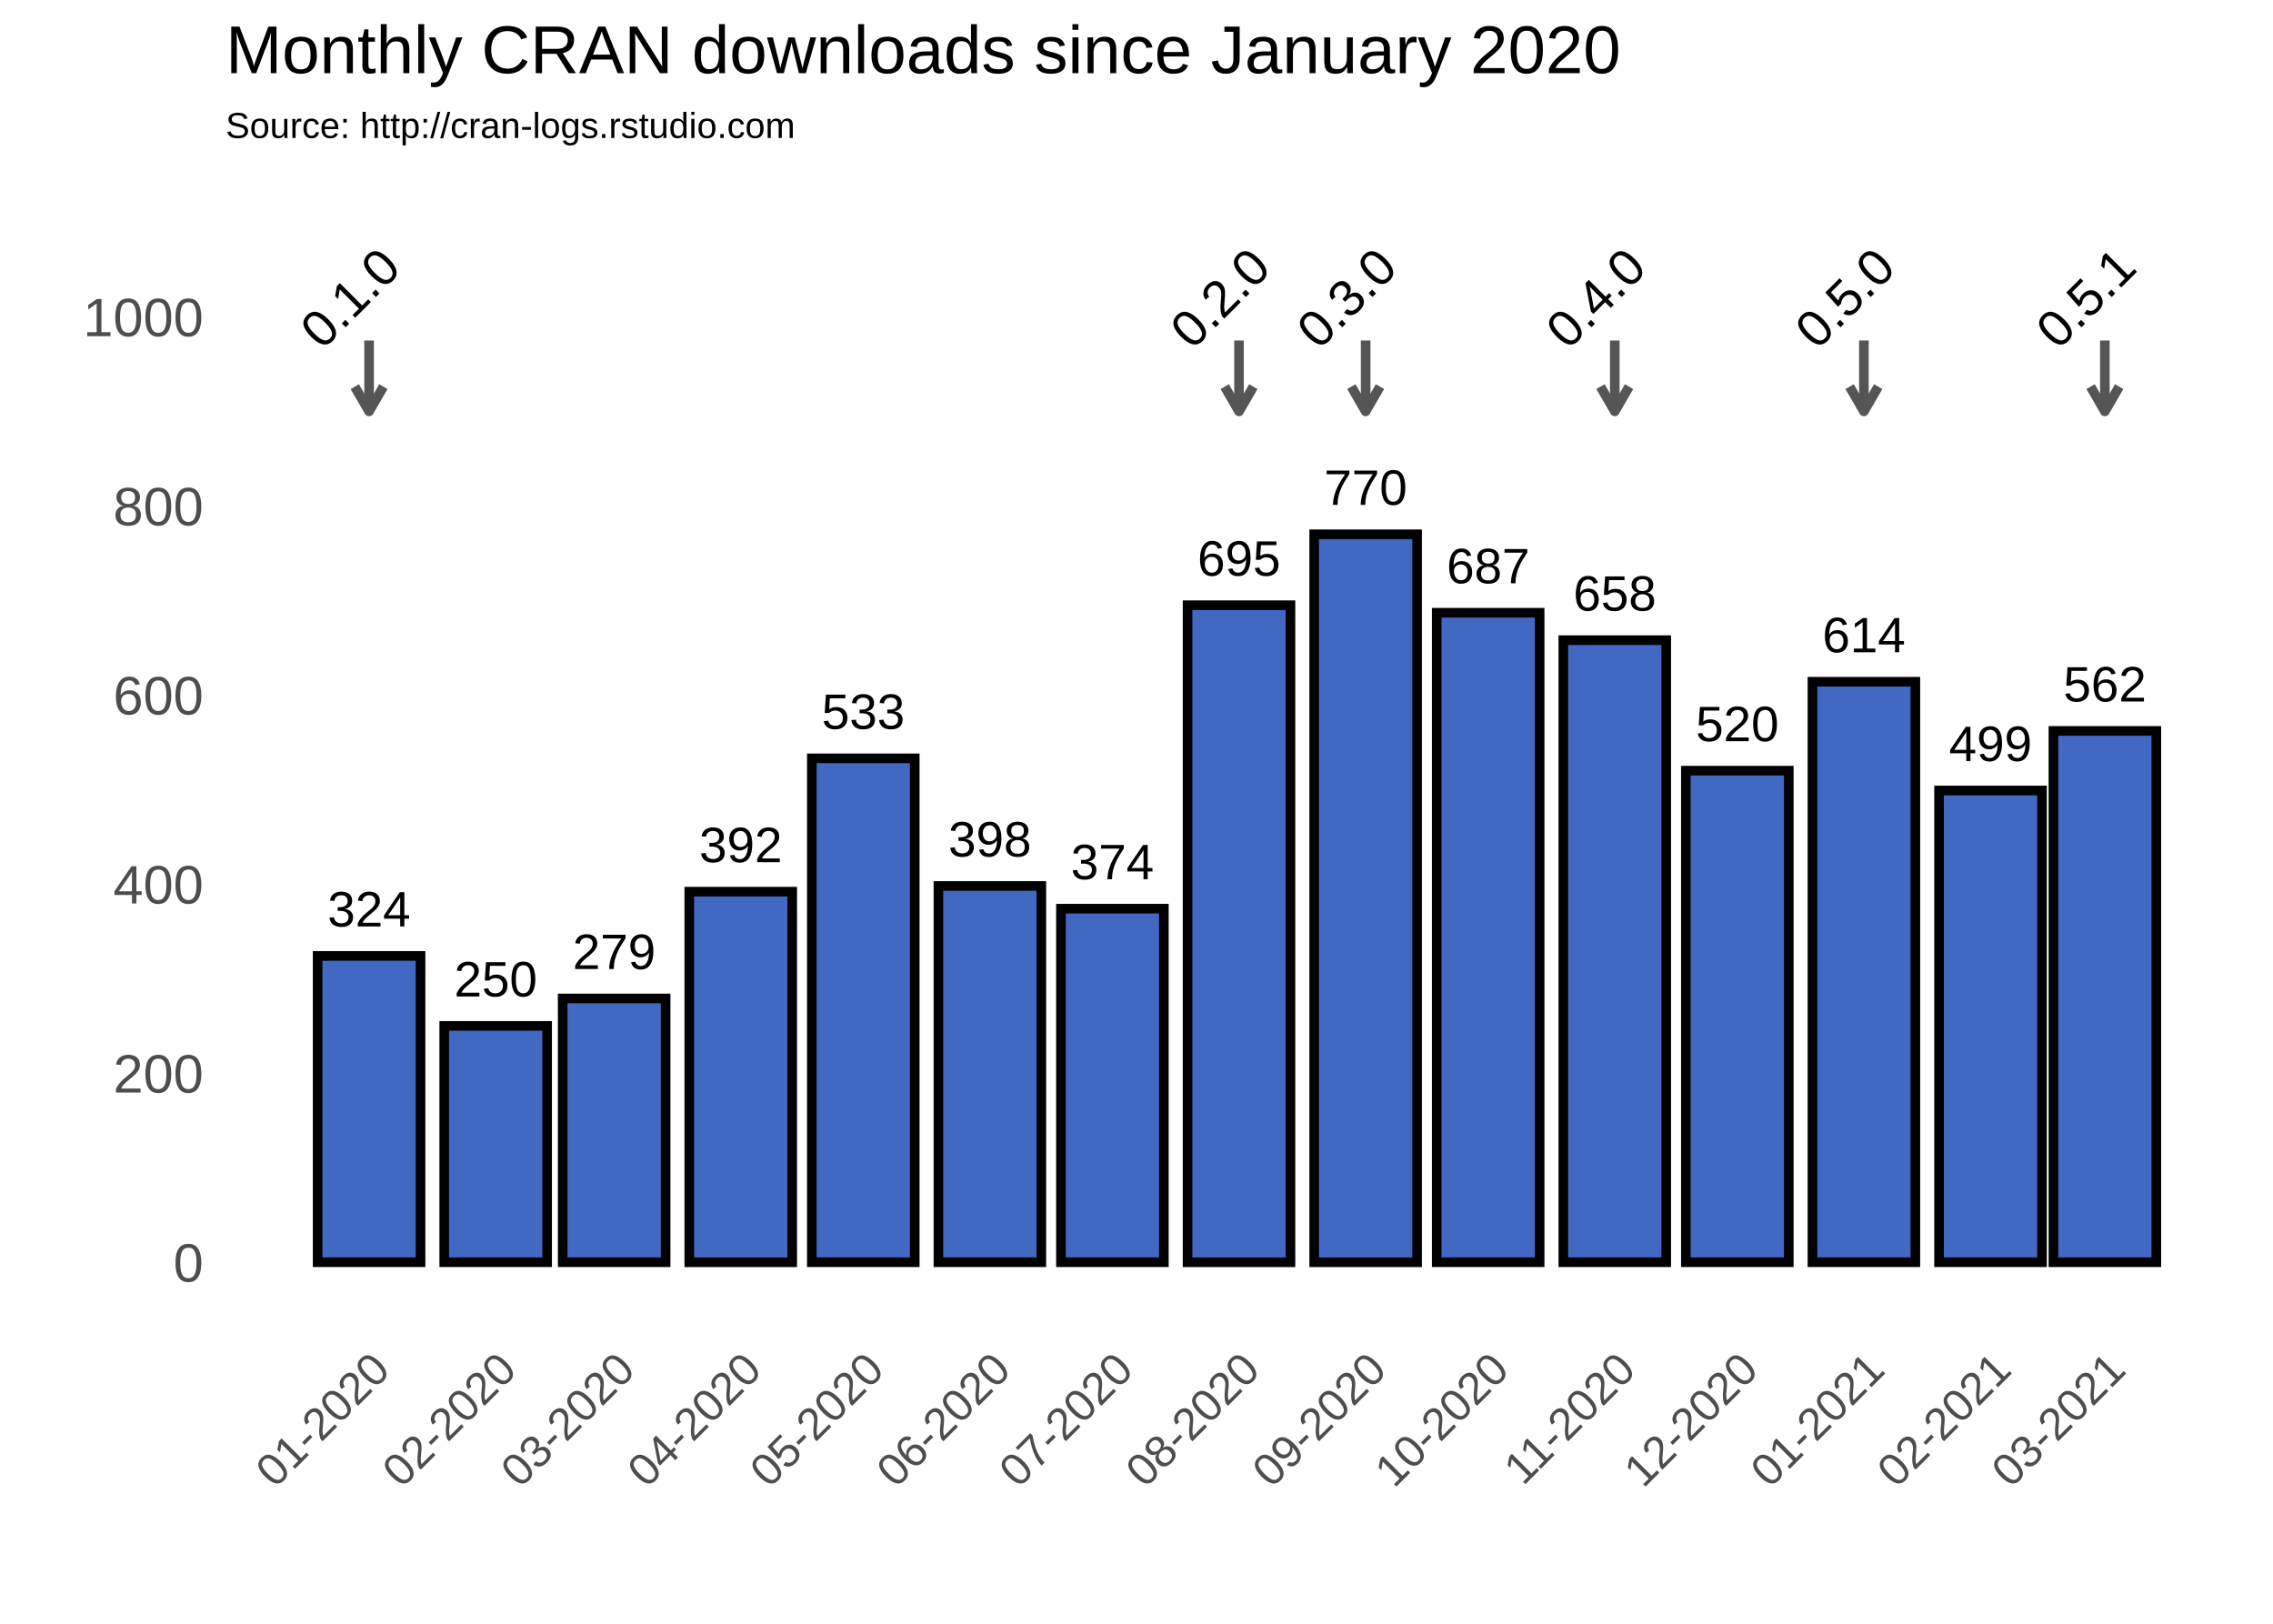
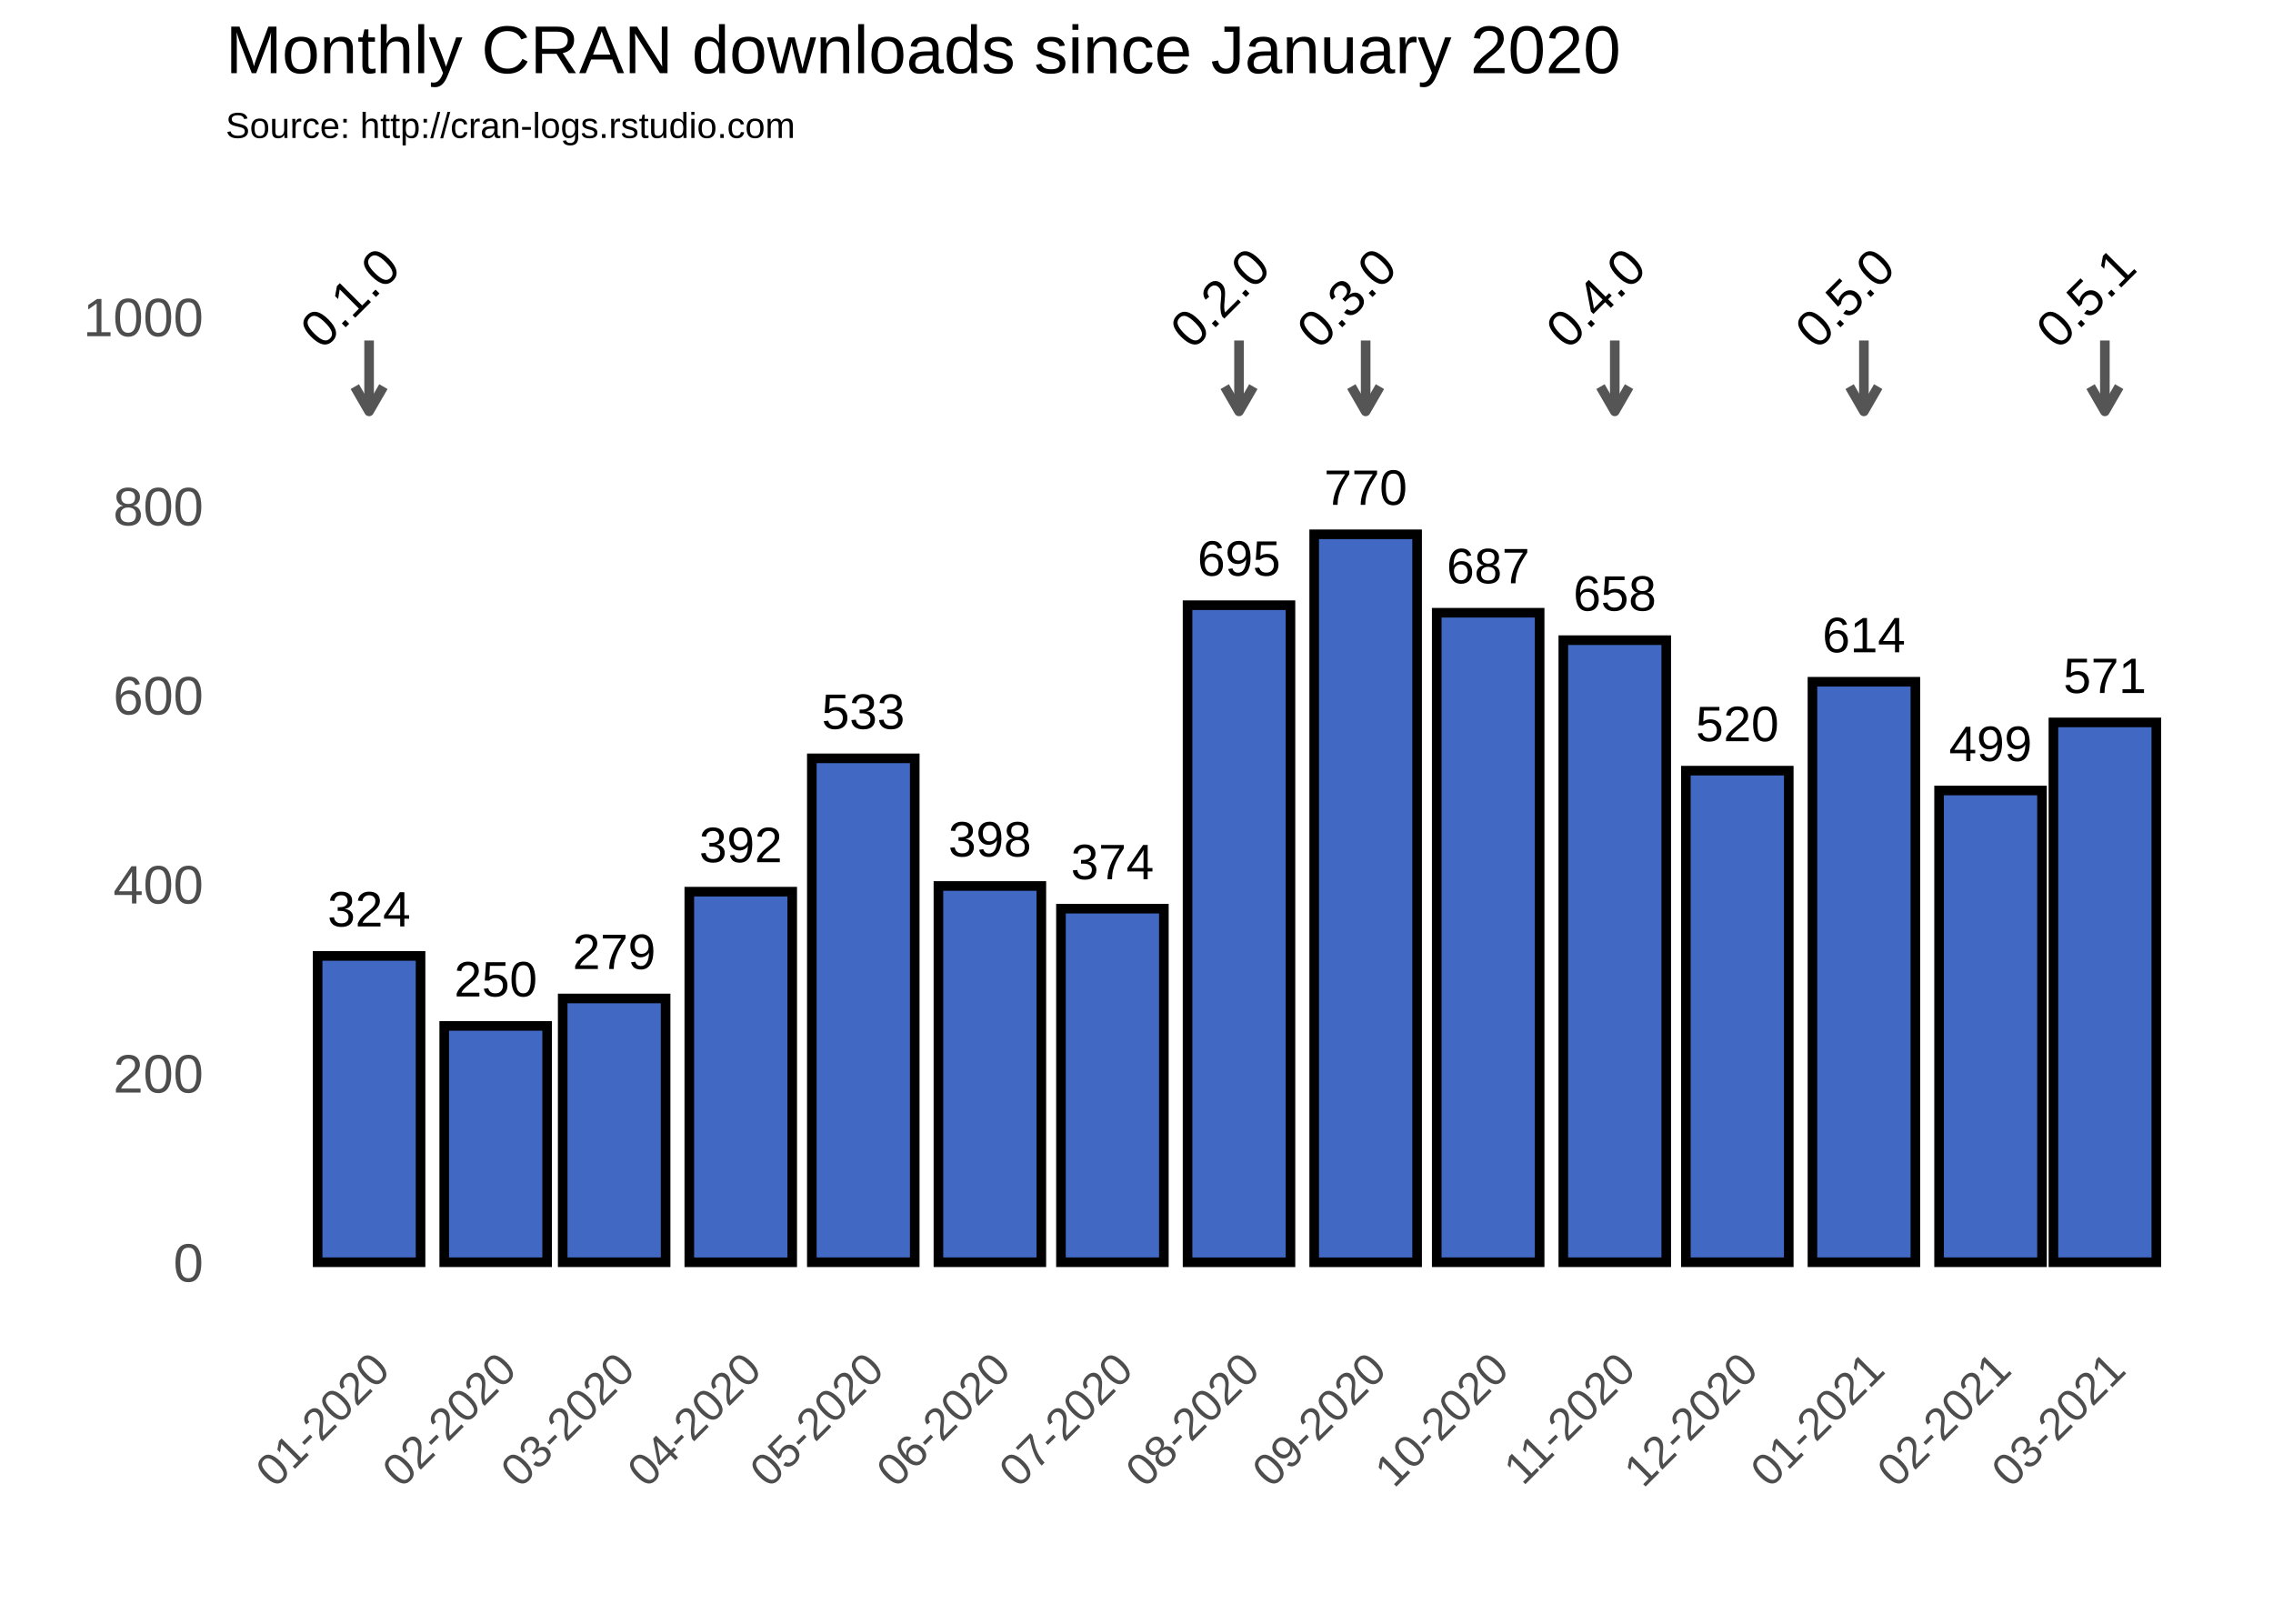
<svg xmlns="http://www.w3.org/2000/svg" class="svglite" width="504.00pt" height="360.00pt" viewBox="0 0 504.00 360.00">
  <defs>
    <style type="text/css">
    .svglite line, .svglite polyline, .svglite polygon, .svglite path, .svglite rect, .svglite circle {
      fill: none;
      stroke: #000000;
      stroke-linecap: round;
      stroke-linejoin: round;
      stroke-miterlimit: 10.00;
    }
  </style>
  </defs>
  <rect width="100%" height="100%" style="stroke: none; fill: #FFFFFF;" />
  <defs>
    <clipPath id="cpMC4wMHw1MDQuMDB8MC4wMHwzNjAuMDA=">
      <rect x="0.00" y="0.00" width="504.00" height="360.00" />
    </clipPath>
  </defs>
  <g clip-path="url(#cpMC4wMHw1MDQuMDB8MC4wMHwzNjAuMDA=)">
    <rect x="0.00" y="0.00" width="504.00" height="360.00" style="stroke-width: 1.07; stroke: #FFFFFF; fill: #FFFFFF;" />
  </g>
  <defs>
    <clipPath id="cpNTAuMDR8NDk4LjUyfDM3Ljc2fDI5MS4zOA==">
      <rect x="50.04" y="37.76" width="448.48" height="253.62" />
    </clipPath>
  </defs>
  <g clip-path="url(#cpNTAuMDR8NDk4LjUyfDM3Ljc2fDI5MS4zOA==)">
    <polyline points="50.04,258.89 498.52,258.89 " style="stroke-width: 0.53; stroke: #FFFFFF; stroke-linecap: butt;" />
    <polyline points="50.04,216.97 498.52,216.97 " style="stroke-width: 0.53; stroke: #FFFFFF; stroke-linecap: butt;" />
    <polyline points="50.04,175.05 498.52,175.05 " style="stroke-width: 0.53; stroke: #FFFFFF; stroke-linecap: butt;" />
    <polyline points="50.04,133.13 498.52,133.13 " style="stroke-width: 0.53; stroke: #FFFFFF; stroke-linecap: butt;" />
    <polyline points="50.04,91.21 498.52,91.21 " style="stroke-width: 0.53; stroke: #FFFFFF; stroke-linecap: butt;" />
    <polyline points="50.04,49.29 498.52,49.29 " style="stroke-width: 0.53; stroke: #FFFFFF; stroke-linecap: butt;" />
    <polyline points="53.77,291.38 53.77,37.76 " style="stroke-width: 0.53; stroke: #FFFFFF; stroke-linecap: butt;" />
    <polyline points="67.80,291.38 67.80,37.76 " style="stroke-width: 0.53; stroke: #FFFFFF; stroke-linecap: butt;" />
    <polyline points="95.88,291.38 95.88,37.76 " style="stroke-width: 0.53; stroke: #FFFFFF; stroke-linecap: butt;" />
    <polyline points="123.04,291.38 123.04,37.76 " style="stroke-width: 0.53; stroke: #FFFFFF; stroke-linecap: butt;" />
    <polyline points="150.21,291.38 150.21,37.76 " style="stroke-width: 0.53; stroke: #FFFFFF; stroke-linecap: butt;" />
    <polyline points="177.83,291.38 177.83,37.76 " style="stroke-width: 0.53; stroke: #FFFFFF; stroke-linecap: butt;" />
    <polyline points="205.46,291.38 205.46,37.76 " style="stroke-width: 0.53; stroke: #FFFFFF; stroke-linecap: butt;" />
    <polyline points="233.08,291.38 233.08,37.76 " style="stroke-width: 0.53; stroke: #FFFFFF; stroke-linecap: butt;" />
    <polyline points="260.70,291.38 260.70,37.76 " style="stroke-width: 0.53; stroke: #FFFFFF; stroke-linecap: butt;" />
    <polyline points="288.77,291.38 288.77,37.76 " style="stroke-width: 0.53; stroke: #FFFFFF; stroke-linecap: butt;" />
    <polyline points="316.39,291.38 316.39,37.76 " style="stroke-width: 0.53; stroke: #FFFFFF; stroke-linecap: butt;" />
    <polyline points="344.01,291.38 344.01,37.76 " style="stroke-width: 0.53; stroke: #FFFFFF; stroke-linecap: butt;" />
    <polyline points="371.64,291.38 371.64,37.76 " style="stroke-width: 0.53; stroke: #FFFFFF; stroke-linecap: butt;" />
    <polyline points="399.26,291.38 399.26,37.76 " style="stroke-width: 0.53; stroke: #FFFFFF; stroke-linecap: butt;" />
    <polyline points="427.33,291.38 427.33,37.76 " style="stroke-width: 0.53; stroke: #FFFFFF; stroke-linecap: butt;" />
    <polyline points="454.05,291.38 454.05,37.76 " style="stroke-width: 0.53; stroke: #FFFFFF; stroke-linecap: butt;" />
    <polyline points="480.76,291.38 480.76,37.76 " style="stroke-width: 0.53; stroke: #FFFFFF; stroke-linecap: butt;" />
    <polyline points="494.80,291.38 494.80,37.76 " style="stroke-width: 0.53; stroke: #FFFFFF; stroke-linecap: butt;" />
    <polyline points="50.04,279.85 498.52,279.85 " style="stroke-width: 1.07; stroke: #FFFFFF; stroke-linecap: butt;" />
    <polyline points="50.04,237.93 498.52,237.93 " style="stroke-width: 1.07; stroke: #FFFFFF; stroke-linecap: butt;" />
    <polyline points="50.04,196.01 498.52,196.01 " style="stroke-width: 1.07; stroke: #FFFFFF; stroke-linecap: butt;" />
    <polyline points="50.04,154.09 498.52,154.09 " style="stroke-width: 1.07; stroke: #FFFFFF; stroke-linecap: butt;" />
    <polyline points="50.04,112.17 498.52,112.17 " style="stroke-width: 1.07; stroke: #FFFFFF; stroke-linecap: butt;" />
    <polyline points="50.04,70.25 498.52,70.25 " style="stroke-width: 1.07; stroke: #FFFFFF; stroke-linecap: butt;" />
    <polyline points="81.84,291.38 81.84,37.76 " style="stroke-width: 1.07; stroke: #FFFFFF; stroke-linecap: butt;" />
    <polyline points="109.91,291.38 109.91,37.76 " style="stroke-width: 1.07; stroke: #FFFFFF; stroke-linecap: butt;" />
    <polyline points="136.18,291.38 136.18,37.76 " style="stroke-width: 1.07; stroke: #FFFFFF; stroke-linecap: butt;" />
    <polyline points="164.25,291.38 164.25,37.76 " style="stroke-width: 1.07; stroke: #FFFFFF; stroke-linecap: butt;" />
    <polyline points="191.42,291.38 191.42,37.76 " style="stroke-width: 1.07; stroke: #FFFFFF; stroke-linecap: butt;" />
    <polyline points="219.49,291.38 219.49,37.76 " style="stroke-width: 1.07; stroke: #FFFFFF; stroke-linecap: butt;" />
    <polyline points="246.66,291.38 246.66,37.76 " style="stroke-width: 1.07; stroke: #FFFFFF; stroke-linecap: butt;" />
    <polyline points="274.73,291.38 274.73,37.76 " style="stroke-width: 1.07; stroke: #FFFFFF; stroke-linecap: butt;" />
    <polyline points="302.81,291.38 302.81,37.76 " style="stroke-width: 1.07; stroke: #FFFFFF; stroke-linecap: butt;" />
    <polyline points="329.98,291.38 329.98,37.76 " style="stroke-width: 1.07; stroke: #FFFFFF; stroke-linecap: butt;" />
    <polyline points="358.05,291.38 358.05,37.76 " style="stroke-width: 1.07; stroke: #FFFFFF; stroke-linecap: butt;" />
    <polyline points="385.22,291.38 385.22,37.76 " style="stroke-width: 1.07; stroke: #FFFFFF; stroke-linecap: butt;" />
    <polyline points="413.29,291.38 413.29,37.76 " style="stroke-width: 1.07; stroke: #FFFFFF; stroke-linecap: butt;" />
    <polyline points="441.37,291.38 441.37,37.76 " style="stroke-width: 1.07; stroke: #FFFFFF; stroke-linecap: butt;" />
    <polyline points="466.72,291.38 466.72,37.76 " style="stroke-width: 1.07; stroke: #FFFFFF; stroke-linecap: butt;" />
    <rect x="70.43" y="211.94" width="22.82" height="67.91" style="stroke-width: 2.13; stroke-linecap: square; stroke-linejoin: miter; fill: #4168C3;" />
    <rect x="98.50" y="227.45" width="22.82" height="52.40" style="stroke-width: 2.13; stroke-linecap: square; stroke-linejoin: miter; fill: #4168C3;" />
    <rect x="124.77" y="221.37" width="22.82" height="58.48" style="stroke-width: 2.13; stroke-linecap: square; stroke-linejoin: miter; fill: #4168C3;" />
    <rect x="152.84" y="197.69" width="22.82" height="82.17" style="stroke-width: 2.13; stroke-linecap: square; stroke-linejoin: miter; fill: #4168C3;" />
    <rect x="180.01" y="168.13" width="22.82" height="111.72" style="stroke-width: 2.13; stroke-linecap: square; stroke-linejoin: miter; fill: #4168C3;" />
    <rect x="208.08" y="196.43" width="22.82" height="83.42" style="stroke-width: 2.13; stroke-linecap: square; stroke-linejoin: miter; fill: #4168C3;" />
    <rect x="235.25" y="201.46" width="22.82" height="78.39" style="stroke-width: 2.13; stroke-linecap: square; stroke-linejoin: miter; fill: #4168C3;" />
    <rect x="263.32" y="134.18" width="22.82" height="145.68" style="stroke-width: 2.13; stroke-linecap: square; stroke-linejoin: miter; fill: #4168C3;" />
    <rect x="291.40" y="118.46" width="22.82" height="161.40" style="stroke-width: 2.13; stroke-linecap: square; stroke-linejoin: miter; fill: #4168C3;" />
    <rect x="318.57" y="135.85" width="22.82" height="144.00" style="stroke-width: 2.13; stroke-linecap: square; stroke-linejoin: miter; fill: #4168C3;" />
    <rect x="346.64" y="141.93" width="22.82" height="137.92" style="stroke-width: 2.13; stroke-linecap: square; stroke-linejoin: miter; fill: #4168C3;" />
    <rect x="373.81" y="170.86" width="22.82" height="108.99" style="stroke-width: 2.13; stroke-linecap: square; stroke-linejoin: miter; fill: #4168C3;" />
    <rect x="401.88" y="151.15" width="22.82" height="128.70" style="stroke-width: 2.13; stroke-linecap: square; stroke-linejoin: miter; fill: #4168C3;" />
    <rect x="429.96" y="175.26" width="22.82" height="104.59" style="stroke-width: 2.13; stroke-linecap: square; stroke-linejoin: miter; fill: #4168C3;" />
-     <rect x="455.31" y="162.05" width="22.82" height="117.80" style="stroke-width: 2.13; stroke-linecap: square; stroke-linejoin: miter; fill: #4168C3;" />
+     <rect x="455.31" y="160.17" width="22.82" height="119.68" style="stroke-width: 2.13; stroke-linecap: square; stroke-linejoin: miter; fill: #4168C3;" />
    <text x="81.84" y="205.41" text-anchor="middle" style="font-size: 11.04px; font-family: Arial;" textLength="18.40px" lengthAdjust="spacingAndGlyphs">324</text>
    <text x="109.91" y="220.92" text-anchor="middle" style="font-size: 11.04px; font-family: Arial;" textLength="18.40px" lengthAdjust="spacingAndGlyphs">250</text>
    <text x="136.18" y="214.84" text-anchor="middle" style="font-size: 11.04px; font-family: Arial;" textLength="18.40px" lengthAdjust="spacingAndGlyphs">279</text>
    <text x="164.25" y="191.16" text-anchor="middle" style="font-size: 11.04px; font-family: Arial;" textLength="18.40px" lengthAdjust="spacingAndGlyphs">392</text>
    <text x="191.42" y="161.60" text-anchor="middle" style="font-size: 11.04px; font-family: Arial;" textLength="18.40px" lengthAdjust="spacingAndGlyphs">533</text>
    <text x="219.49" y="189.90" text-anchor="middle" style="font-size: 11.04px; font-family: Arial;" textLength="18.40px" lengthAdjust="spacingAndGlyphs">398</text>
    <text x="246.66" y="194.93" text-anchor="middle" style="font-size: 11.04px; font-family: Arial;" textLength="18.40px" lengthAdjust="spacingAndGlyphs">374</text>
    <text x="274.73" y="127.64" text-anchor="middle" style="font-size: 11.04px; font-family: Arial;" textLength="18.40px" lengthAdjust="spacingAndGlyphs">695</text>
    <text x="302.81" y="111.92" text-anchor="middle" style="font-size: 11.04px; font-family: Arial;" textLength="18.40px" lengthAdjust="spacingAndGlyphs">770</text>
    <text x="329.98" y="129.32" text-anchor="middle" style="font-size: 11.04px; font-family: Arial;" textLength="18.40px" lengthAdjust="spacingAndGlyphs">687</text>
    <text x="358.05" y="135.40" text-anchor="middle" style="font-size: 11.04px; font-family: Arial;" textLength="18.40px" lengthAdjust="spacingAndGlyphs">658</text>
    <text x="385.22" y="164.33" text-anchor="middle" style="font-size: 11.04px; font-family: Arial;" textLength="18.40px" lengthAdjust="spacingAndGlyphs">520</text>
    <text x="413.29" y="144.62" text-anchor="middle" style="font-size: 11.04px; font-family: Arial;" textLength="18.40px" lengthAdjust="spacingAndGlyphs">614</text>
    <text x="441.37" y="168.73" text-anchor="middle" style="font-size: 11.04px; font-family: Arial;" textLength="18.40px" lengthAdjust="spacingAndGlyphs">499</text>
-     <text x="466.72" y="155.52" text-anchor="middle" style="font-size: 11.04px; font-family: Arial;" textLength="18.40px" lengthAdjust="spacingAndGlyphs">562</text>
+     <text x="466.72" y="153.64" text-anchor="middle" style="font-size: 11.04px; font-family: Arial;" textLength="18.40px" lengthAdjust="spacingAndGlyphs">571</text>
    <line x1="81.84" y1="75.49" x2="81.84" y2="91.21" style="stroke-width: 2.13; stroke: #555555; stroke-linecap: butt;" />
    <polyline points="78.67,85.72 81.84,91.21 85.01,85.72 " style="stroke-width: 2.13; stroke: #555555; stroke-linecap: butt;" />
    <line x1="274.73" y1="75.49" x2="274.73" y2="91.21" style="stroke-width: 2.13; stroke: #555555; stroke-linecap: butt;" />
    <polyline points="271.56,85.72 274.73,91.21 277.91,85.72 " style="stroke-width: 2.13; stroke: #555555; stroke-linecap: butt;" />
    <line x1="302.81" y1="75.49" x2="302.81" y2="91.21" style="stroke-width: 2.13; stroke: #555555; stroke-linecap: butt;" />
    <polyline points="299.64,85.72 302.81,91.21 305.98,85.72 " style="stroke-width: 2.13; stroke: #555555; stroke-linecap: butt;" />
    <line x1="358.05" y1="75.49" x2="358.05" y2="91.21" style="stroke-width: 2.13; stroke: #555555; stroke-linecap: butt;" />
    <polyline points="354.88,85.72 358.05,91.21 361.22,85.72 " style="stroke-width: 2.13; stroke: #555555; stroke-linecap: butt;" />
    <line x1="413.29" y1="75.49" x2="413.29" y2="91.21" style="stroke-width: 2.13; stroke: #555555; stroke-linecap: butt;" />
    <polyline points="410.12,85.72 413.29,91.21 416.46,85.72 " style="stroke-width: 2.13; stroke: #555555; stroke-linecap: butt;" />
    <line x1="466.72" y1="75.49" x2="466.72" y2="91.21" style="stroke-width: 2.13; stroke: #555555; stroke-linecap: butt;" />
    <polyline points="463.55,85.72 466.72,91.21 469.89,85.72 " style="stroke-width: 2.13; stroke: #555555; stroke-linecap: butt;" />
    <text transform="translate(80.40,68.81) rotate(-45)" text-anchor="middle" style="font-size: 11.38px; font-family: Arial;" textLength="25.31px" lengthAdjust="spacingAndGlyphs">0.1.0</text>
    <text transform="translate(273.30,68.81) rotate(-45)" text-anchor="middle" style="font-size: 11.38px; font-family: Arial;" textLength="25.31px" lengthAdjust="spacingAndGlyphs">0.2.0</text>
    <text transform="translate(301.37,68.81) rotate(-45)" text-anchor="middle" style="font-size: 11.38px; font-family: Arial;" textLength="25.31px" lengthAdjust="spacingAndGlyphs">0.3.0</text>
    <text transform="translate(356.61,68.81) rotate(-45)" text-anchor="middle" style="font-size: 11.38px; font-family: Arial;" textLength="25.31px" lengthAdjust="spacingAndGlyphs">0.4.0</text>
    <text transform="translate(411.85,68.81) rotate(-45)" text-anchor="middle" style="font-size: 11.38px; font-family: Arial;" textLength="25.31px" lengthAdjust="spacingAndGlyphs">0.5.0</text>
    <text transform="translate(465.28,68.81) rotate(-45)" text-anchor="middle" style="font-size: 11.38px; font-family: Arial;" textLength="25.31px" lengthAdjust="spacingAndGlyphs">0.5.1</text>
  </g>
  <g clip-path="url(#cpMC4wMHw1MDQuMDB8MC4wMHwzNjAuMDA=)">
    <text x="45.11" y="284.15" text-anchor="end" style="font-size: 12.00px; fill: #4D4D4D; font-family: Arial;" textLength="6.67px" lengthAdjust="spacingAndGlyphs">0</text>
    <text x="45.11" y="242.23" text-anchor="end" style="font-size: 12.00px; fill: #4D4D4D; font-family: Arial;" textLength="20.02px" lengthAdjust="spacingAndGlyphs">200</text>
    <text x="45.11" y="200.31" text-anchor="end" style="font-size: 12.00px; fill: #4D4D4D; font-family: Arial;" textLength="20.02px" lengthAdjust="spacingAndGlyphs">400</text>
    <text x="45.11" y="158.39" text-anchor="end" style="font-size: 12.00px; fill: #4D4D4D; font-family: Arial;" textLength="20.02px" lengthAdjust="spacingAndGlyphs">600</text>
    <text x="45.11" y="116.47" text-anchor="end" style="font-size: 12.00px; fill: #4D4D4D; font-family: Arial;" textLength="20.02px" lengthAdjust="spacingAndGlyphs">800</text>
    <text x="45.11" y="74.54" text-anchor="end" style="font-size: 12.00px; fill: #4D4D4D; font-family: Arial;" textLength="26.70px" lengthAdjust="spacingAndGlyphs">1000</text>
    <text transform="translate(86.91,304.17) rotate(-45)" text-anchor="end" style="font-size: 10.00px; fill: #4D4D4D; font-family: Arial;" textLength="36.73px" lengthAdjust="spacingAndGlyphs">01-2020</text>
    <text transform="translate(114.98,304.17) rotate(-45)" text-anchor="end" style="font-size: 10.00px; fill: #4D4D4D; font-family: Arial;" textLength="36.73px" lengthAdjust="spacingAndGlyphs">02-2020</text>
    <text transform="translate(141.24,304.17) rotate(-45)" text-anchor="end" style="font-size: 10.00px; fill: #4D4D4D; font-family: Arial;" textLength="36.73px" lengthAdjust="spacingAndGlyphs">03-2020</text>
    <text transform="translate(169.32,304.17) rotate(-45)" text-anchor="end" style="font-size: 10.00px; fill: #4D4D4D; font-family: Arial;" textLength="36.73px" lengthAdjust="spacingAndGlyphs">04-2020</text>
    <text transform="translate(196.48,304.17) rotate(-45)" text-anchor="end" style="font-size: 10.00px; fill: #4D4D4D; font-family: Arial;" textLength="36.73px" lengthAdjust="spacingAndGlyphs">05-2020</text>
    <text transform="translate(224.56,304.17) rotate(-45)" text-anchor="end" style="font-size: 10.00px; fill: #4D4D4D; font-family: Arial;" textLength="36.73px" lengthAdjust="spacingAndGlyphs">06-2020</text>
    <text transform="translate(251.73,304.17) rotate(-45)" text-anchor="end" style="font-size: 10.00px; fill: #4D4D4D; font-family: Arial;" textLength="36.73px" lengthAdjust="spacingAndGlyphs">07-2020</text>
    <text transform="translate(279.80,304.17) rotate(-45)" text-anchor="end" style="font-size: 10.00px; fill: #4D4D4D; font-family: Arial;" textLength="36.73px" lengthAdjust="spacingAndGlyphs">08-2020</text>
    <text transform="translate(307.87,304.17) rotate(-45)" text-anchor="end" style="font-size: 10.00px; fill: #4D4D4D; font-family: Arial;" textLength="36.73px" lengthAdjust="spacingAndGlyphs">09-2020</text>
    <text transform="translate(335.04,304.17) rotate(-45)" text-anchor="end" style="font-size: 10.00px; fill: #4D4D4D; font-family: Arial;" textLength="36.73px" lengthAdjust="spacingAndGlyphs">10-2020</text>
    <text transform="translate(363.12,304.17) rotate(-45)" text-anchor="end" style="font-size: 10.00px; fill: #4D4D4D; font-family: Arial;" textLength="35.99px" lengthAdjust="spacingAndGlyphs">11-2020</text>
    <text transform="translate(390.29,304.17) rotate(-45)" text-anchor="end" style="font-size: 10.00px; fill: #4D4D4D; font-family: Arial;" textLength="36.73px" lengthAdjust="spacingAndGlyphs">12-2020</text>
    <text transform="translate(418.36,304.17) rotate(-45)" text-anchor="end" style="font-size: 10.00px; fill: #4D4D4D; font-family: Arial;" textLength="36.73px" lengthAdjust="spacingAndGlyphs">01-2021</text>
    <text transform="translate(446.43,304.17) rotate(-45)" text-anchor="end" style="font-size: 10.00px; fill: #4D4D4D; font-family: Arial;" textLength="36.73px" lengthAdjust="spacingAndGlyphs">02-2021</text>
    <text transform="translate(471.79,304.17) rotate(-45)" text-anchor="end" style="font-size: 10.00px; fill: #4D4D4D; font-family: Arial;" textLength="36.73px" lengthAdjust="spacingAndGlyphs">03-2021</text>
    <text x="50.04" y="30.59" style="font-size: 8.00px; font-family: Arial;" textLength="126.32px" lengthAdjust="spacingAndGlyphs">Source: http://cran-logs.rstudio.com</text>
    <text x="50.04" y="16.22" style="font-size: 15.00px; font-family: Arial;" textLength="309.25px" lengthAdjust="spacingAndGlyphs">Monthly CRAN downloads since January 2020</text>
  </g>
</svg>
